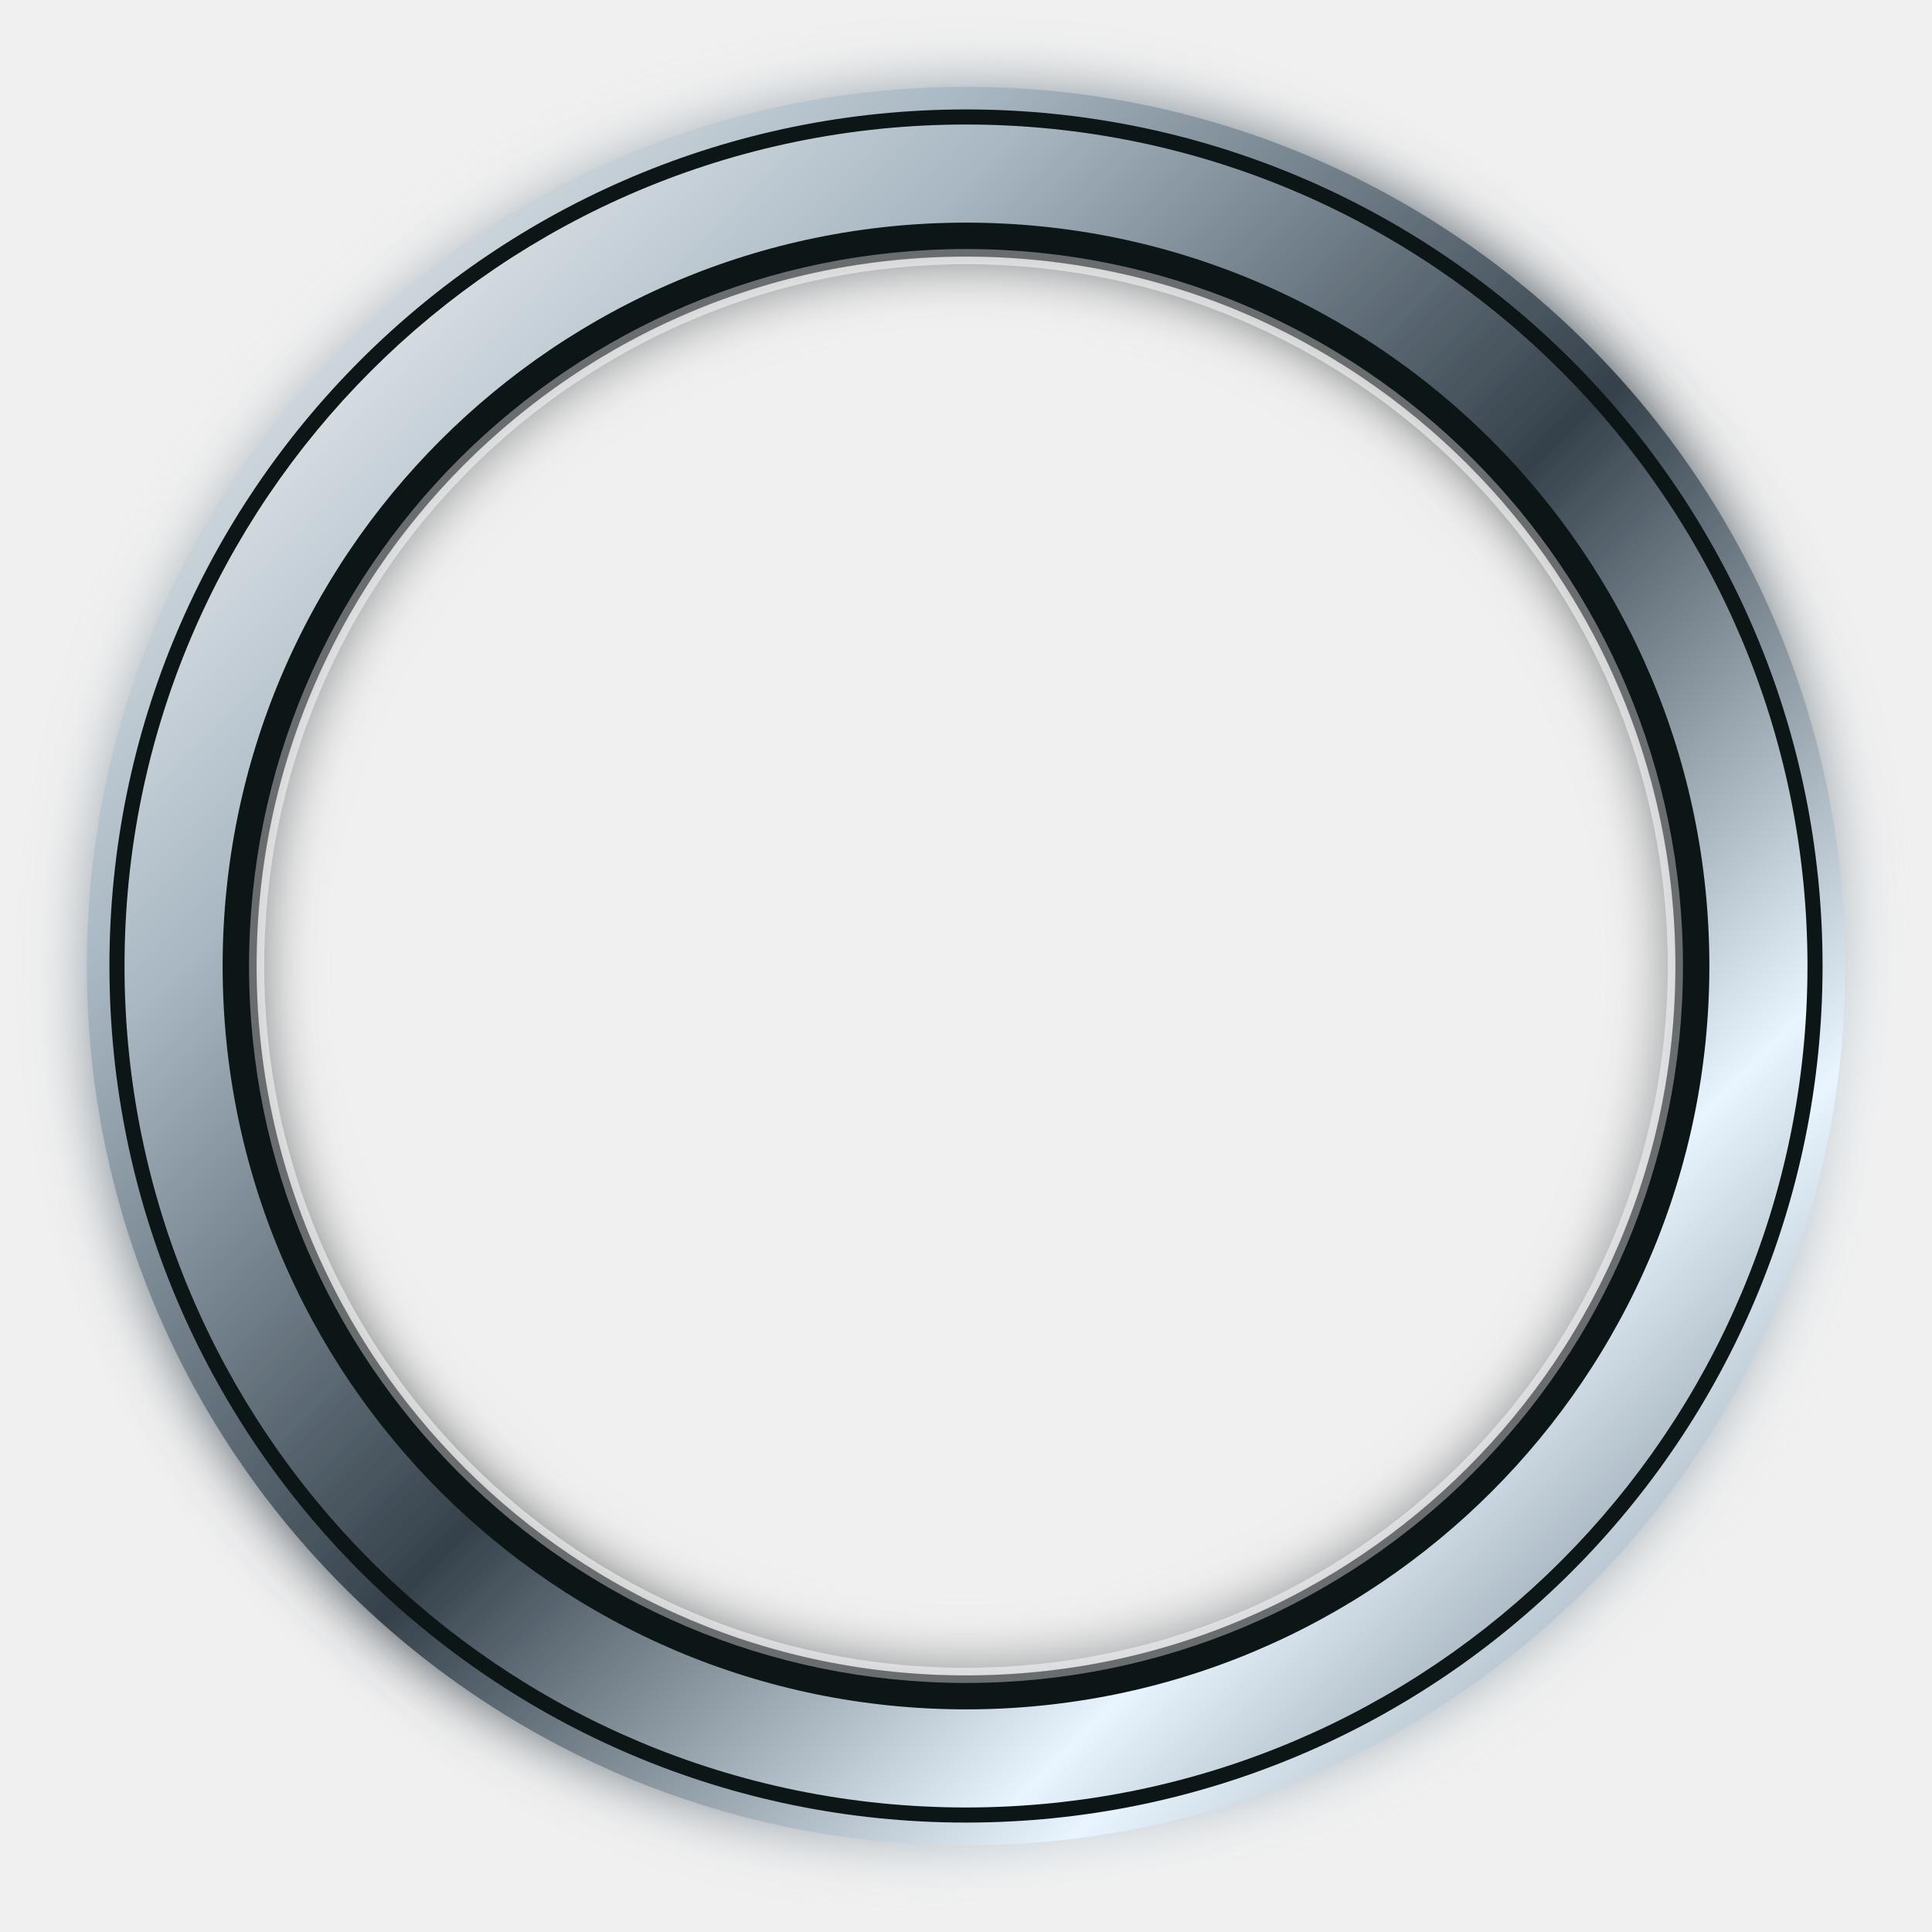
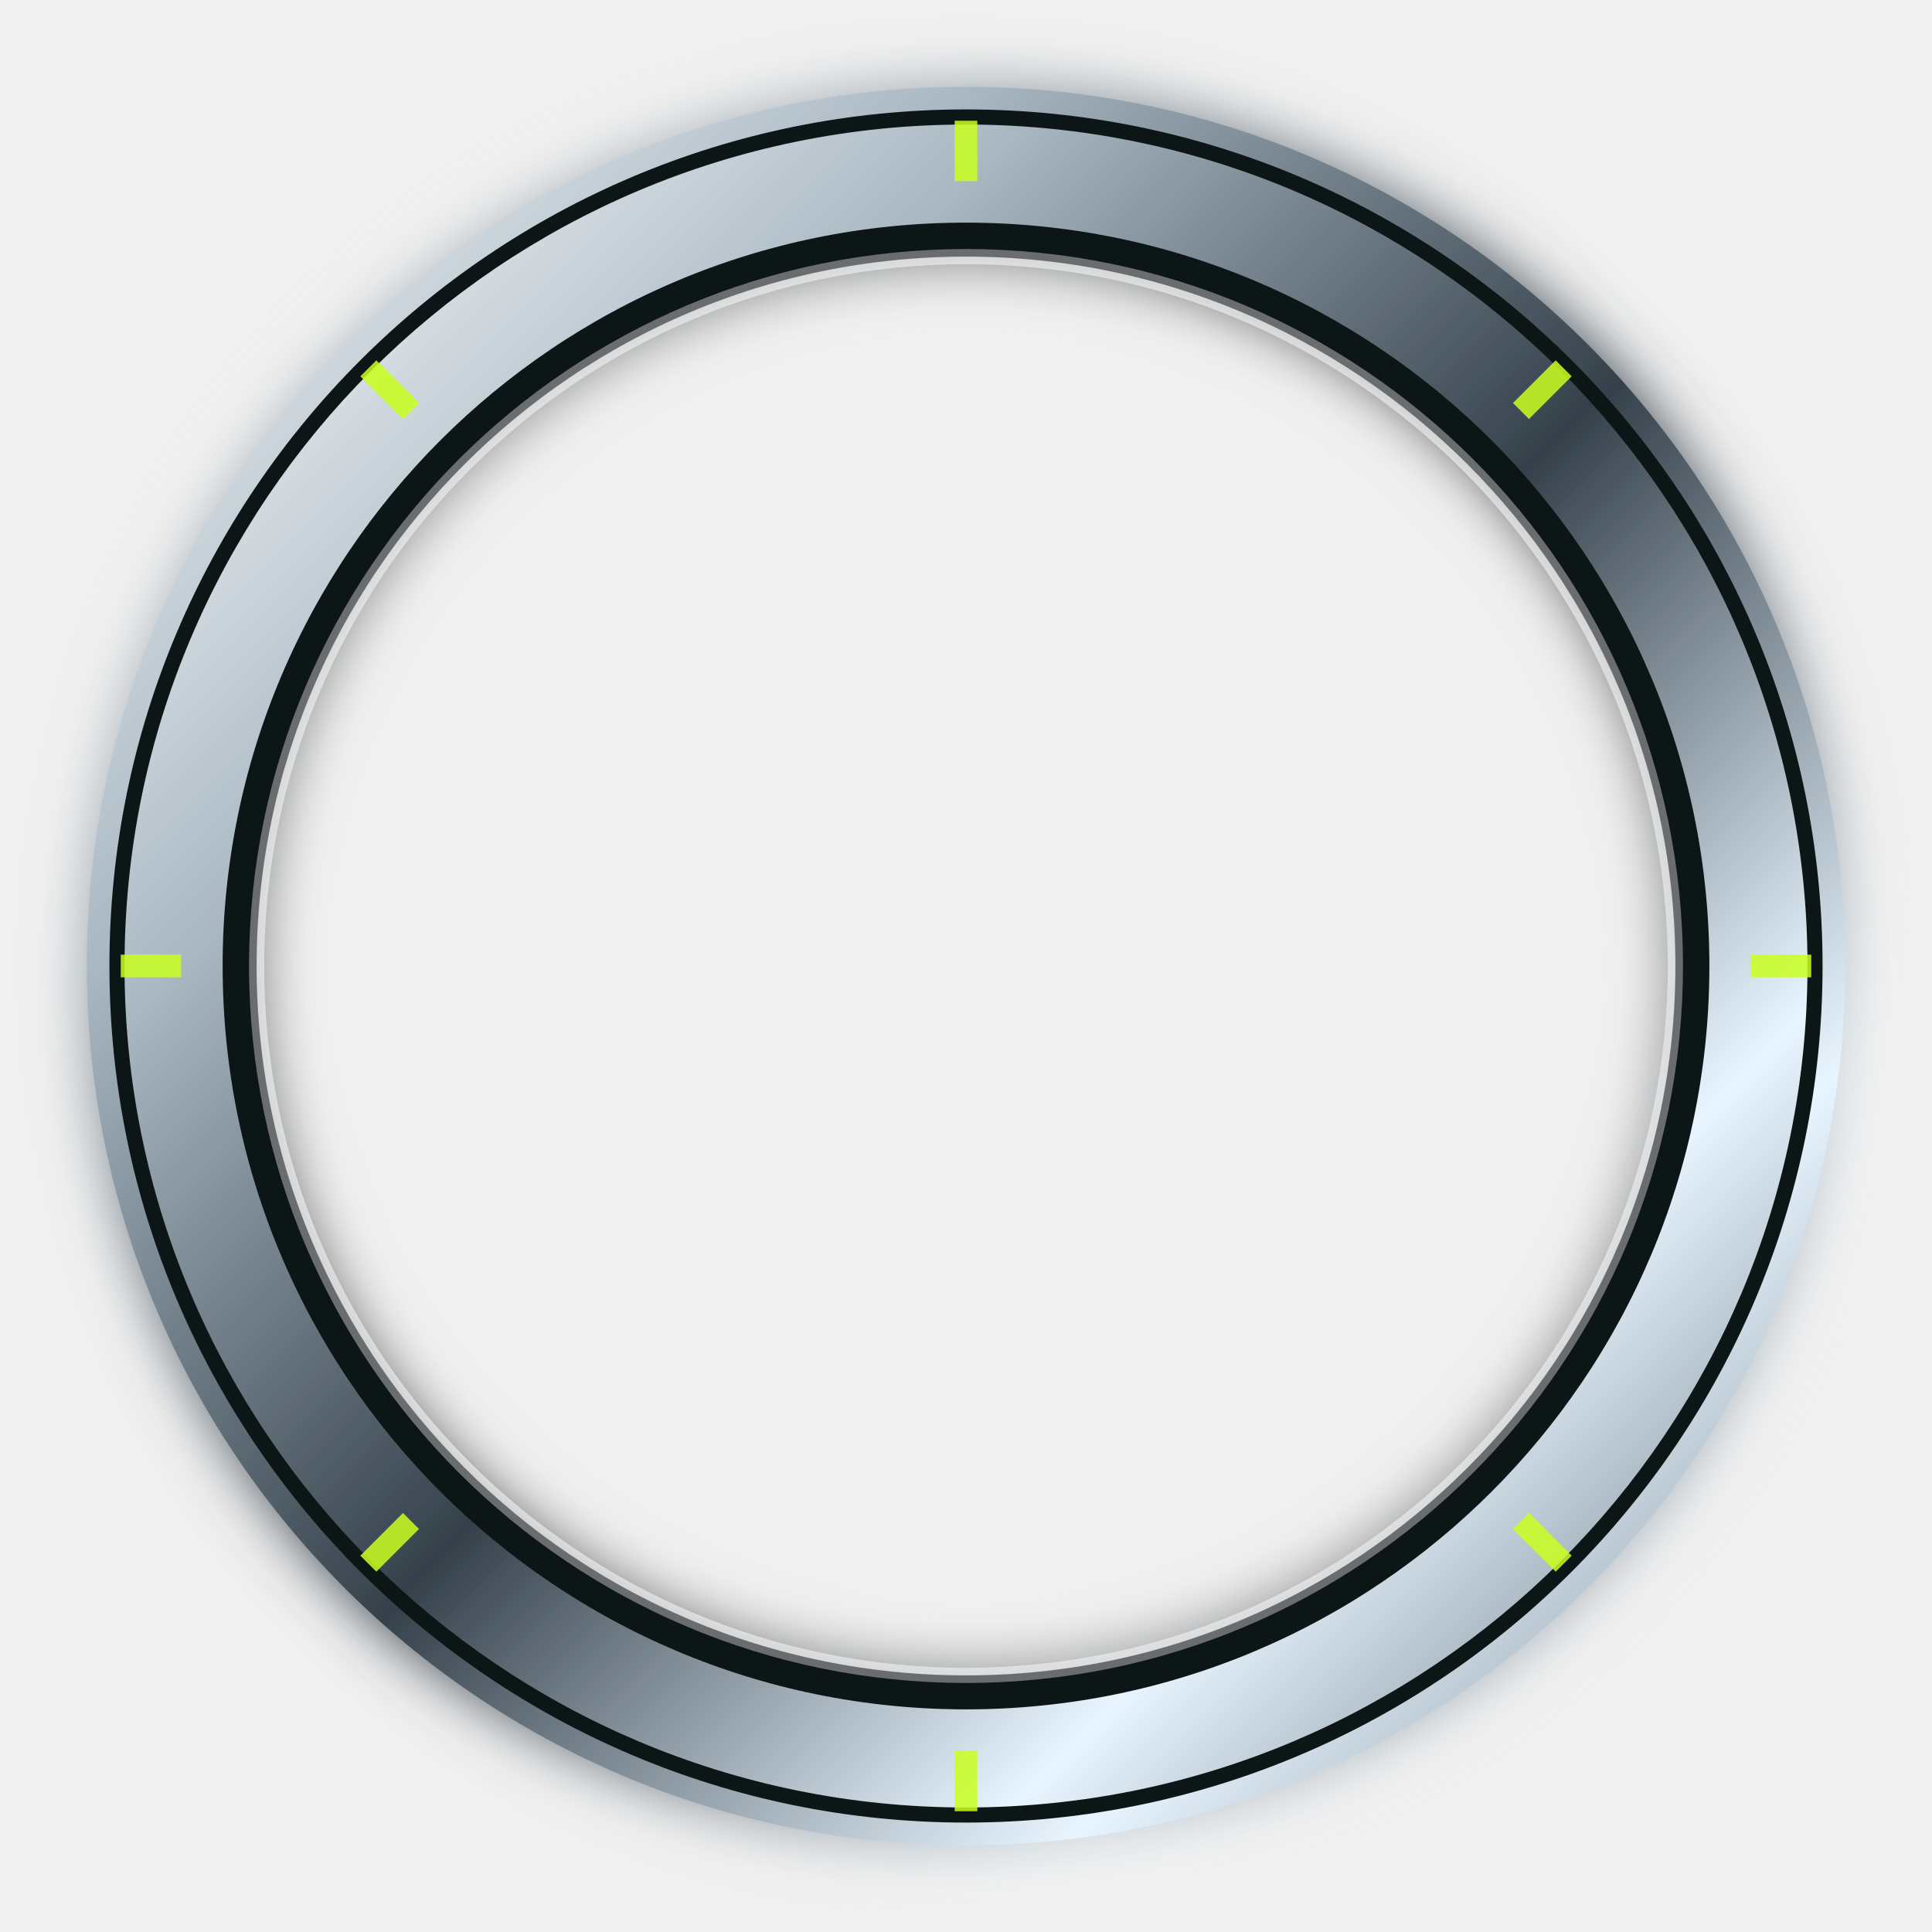
<svg xmlns="http://www.w3.org/2000/svg" viewBox="0 0 256 256">
  <defs>
    <linearGradient id="fire" x1="0" y1="0" x2="0.8" y2="1">
      <stop stop-color="#fff5a1" />
      <stop offset=".24" stop-color="#ff9d27" />
      <stop offset=".58" stop-color="#ff3b12" />
      <stop offset="1" stop-color="#7f1008" />
    </linearGradient>
    <linearGradient id="ice" x1="0" y1="0" x2="1" y2="1">
      <stop stop-color="#f4ffff" />
      <stop offset=".26" stop-color="#4be7ff" />
      <stop offset=".62" stop-color="#168bff" />
      <stop offset="1" stop-color="#2637be" />
    </linearGradient>
    <linearGradient id="metal" x1="0" y1="0" x2="1" y2="1">
      <stop stop-color="#fff" />
      <stop offset=".25" stop-color="#a9b8c3" />
      <stop offset=".52" stop-color="#35414b" />
      <stop offset=".78" stop-color="#e8f5ff" />
      <stop offset="1" stop-color="#65737e" />
    </linearGradient>
    <linearGradient id="gold" x1="0" y1="0" x2="1" y2="1">
      <stop stop-color="#fff1a5" />
      <stop offset=".25" stop-color="#e6b84c" />
      <stop offset=".55" stop-color="#8b5b12" />
      <stop offset=".8" stop-color="#ffe890" />
      <stop offset="1" stop-color="#9a6b1d" />
    </linearGradient>
    <linearGradient id="bronze" x1="0" y1="0" x2="1" y2="1">
      <stop stop-color="#f5c096" />
      <stop offset=".28" stop-color="#a45b2b" />
      <stop offset=".56" stop-color="#63351c" />
      <stop offset=".8" stop-color="#e9a36d" />
      <stop offset="1" stop-color="#78421f" />
    </linearGradient>
    <linearGradient id="diamond" x1="0" y1="0" x2="1" y2="1">
      <stop stop-color="#fff" />
      <stop offset=".25" stop-color="#8ff3ff" />
      <stop offset=".56" stop-color="#2f819c" />
      <stop offset=".8" stop-color="#e6ffff" />
      <stop offset="1" stop-color="#5dc3ee" />
    </linearGradient>
    <linearGradient id="rainbow" x1="0" y1="0" x2="1" y2="1">
      <stop stop-color="#ff294f" />
      <stop offset=".16" stop-color="#ff9c21" />
      <stop offset=".32" stop-color="#faff35" />
      <stop offset=".48" stop-color="#2dff81" />
      <stop offset=".64" stop-color="#19dfff" />
      <stop offset=".82" stop-color="#6a4dff" />
      <stop offset="1" stop-color="#ff38c7" />
    </linearGradient>
    <linearGradient id="neon" x1="0" y1="0" x2="1" y2="1">
      <stop stop-color="#ffe0ff" />
      <stop offset=".3" stop-color="#e05bff" />
      <stop offset=".7" stop-color="#7025ec" />
      <stop offset="1" stop-color="#ff8aff" />
    </linearGradient>
    <filter id="glow" x="-60%" y="-60%" width="220%" height="220%">
      <feGaussianBlur stdDeviation="4" result="blur" />
      <feMerge>
        <feMergeNode in="blur" />
        <feMergeNode in="SourceGraphic" />
      </feMerge>
    </filter>
  </defs>
  <g filter="url(#glow)">
    <circle cx="128" cy="128" r="105" fill="none" stroke="#101316" stroke-width="22" />
    <circle cx="128" cy="128" r="105" fill="none" stroke="url(#metal)" stroke-width="13" />
    <circle cx="128" cy="128" r="115" fill="none" stroke="url(#metal)" stroke-width="3" />
    <circle cx="128" cy="128" r="94" fill="none" stroke="#fff" stroke-opacity=".38" stroke-width="2" />
  </g>
+   <g stroke="#c9ff1f" stroke-width="3" opacity=".85">
+     <path transform="rotate(0 128 128)" d="M128 16v8" />
+     <path transform="rotate(45 128 128)" d="M128 16v8" />
+     <path transform="rotate(90 128 128)" d="M128 16v8" />
+     <path transform="rotate(135 128 128)" d="M128 16v8" />
+     <path transform="rotate(180 128 128)" d="M128 16v8" />
+     <path transform="rotate(225 128 128)" d="M128 16v8" />
+     <path transform="rotate(270 128 128)" d="M128 16v8" />
+     <path transform="rotate(315 128 128)" d="M128 16v8" />
+   </g>
</svg>
